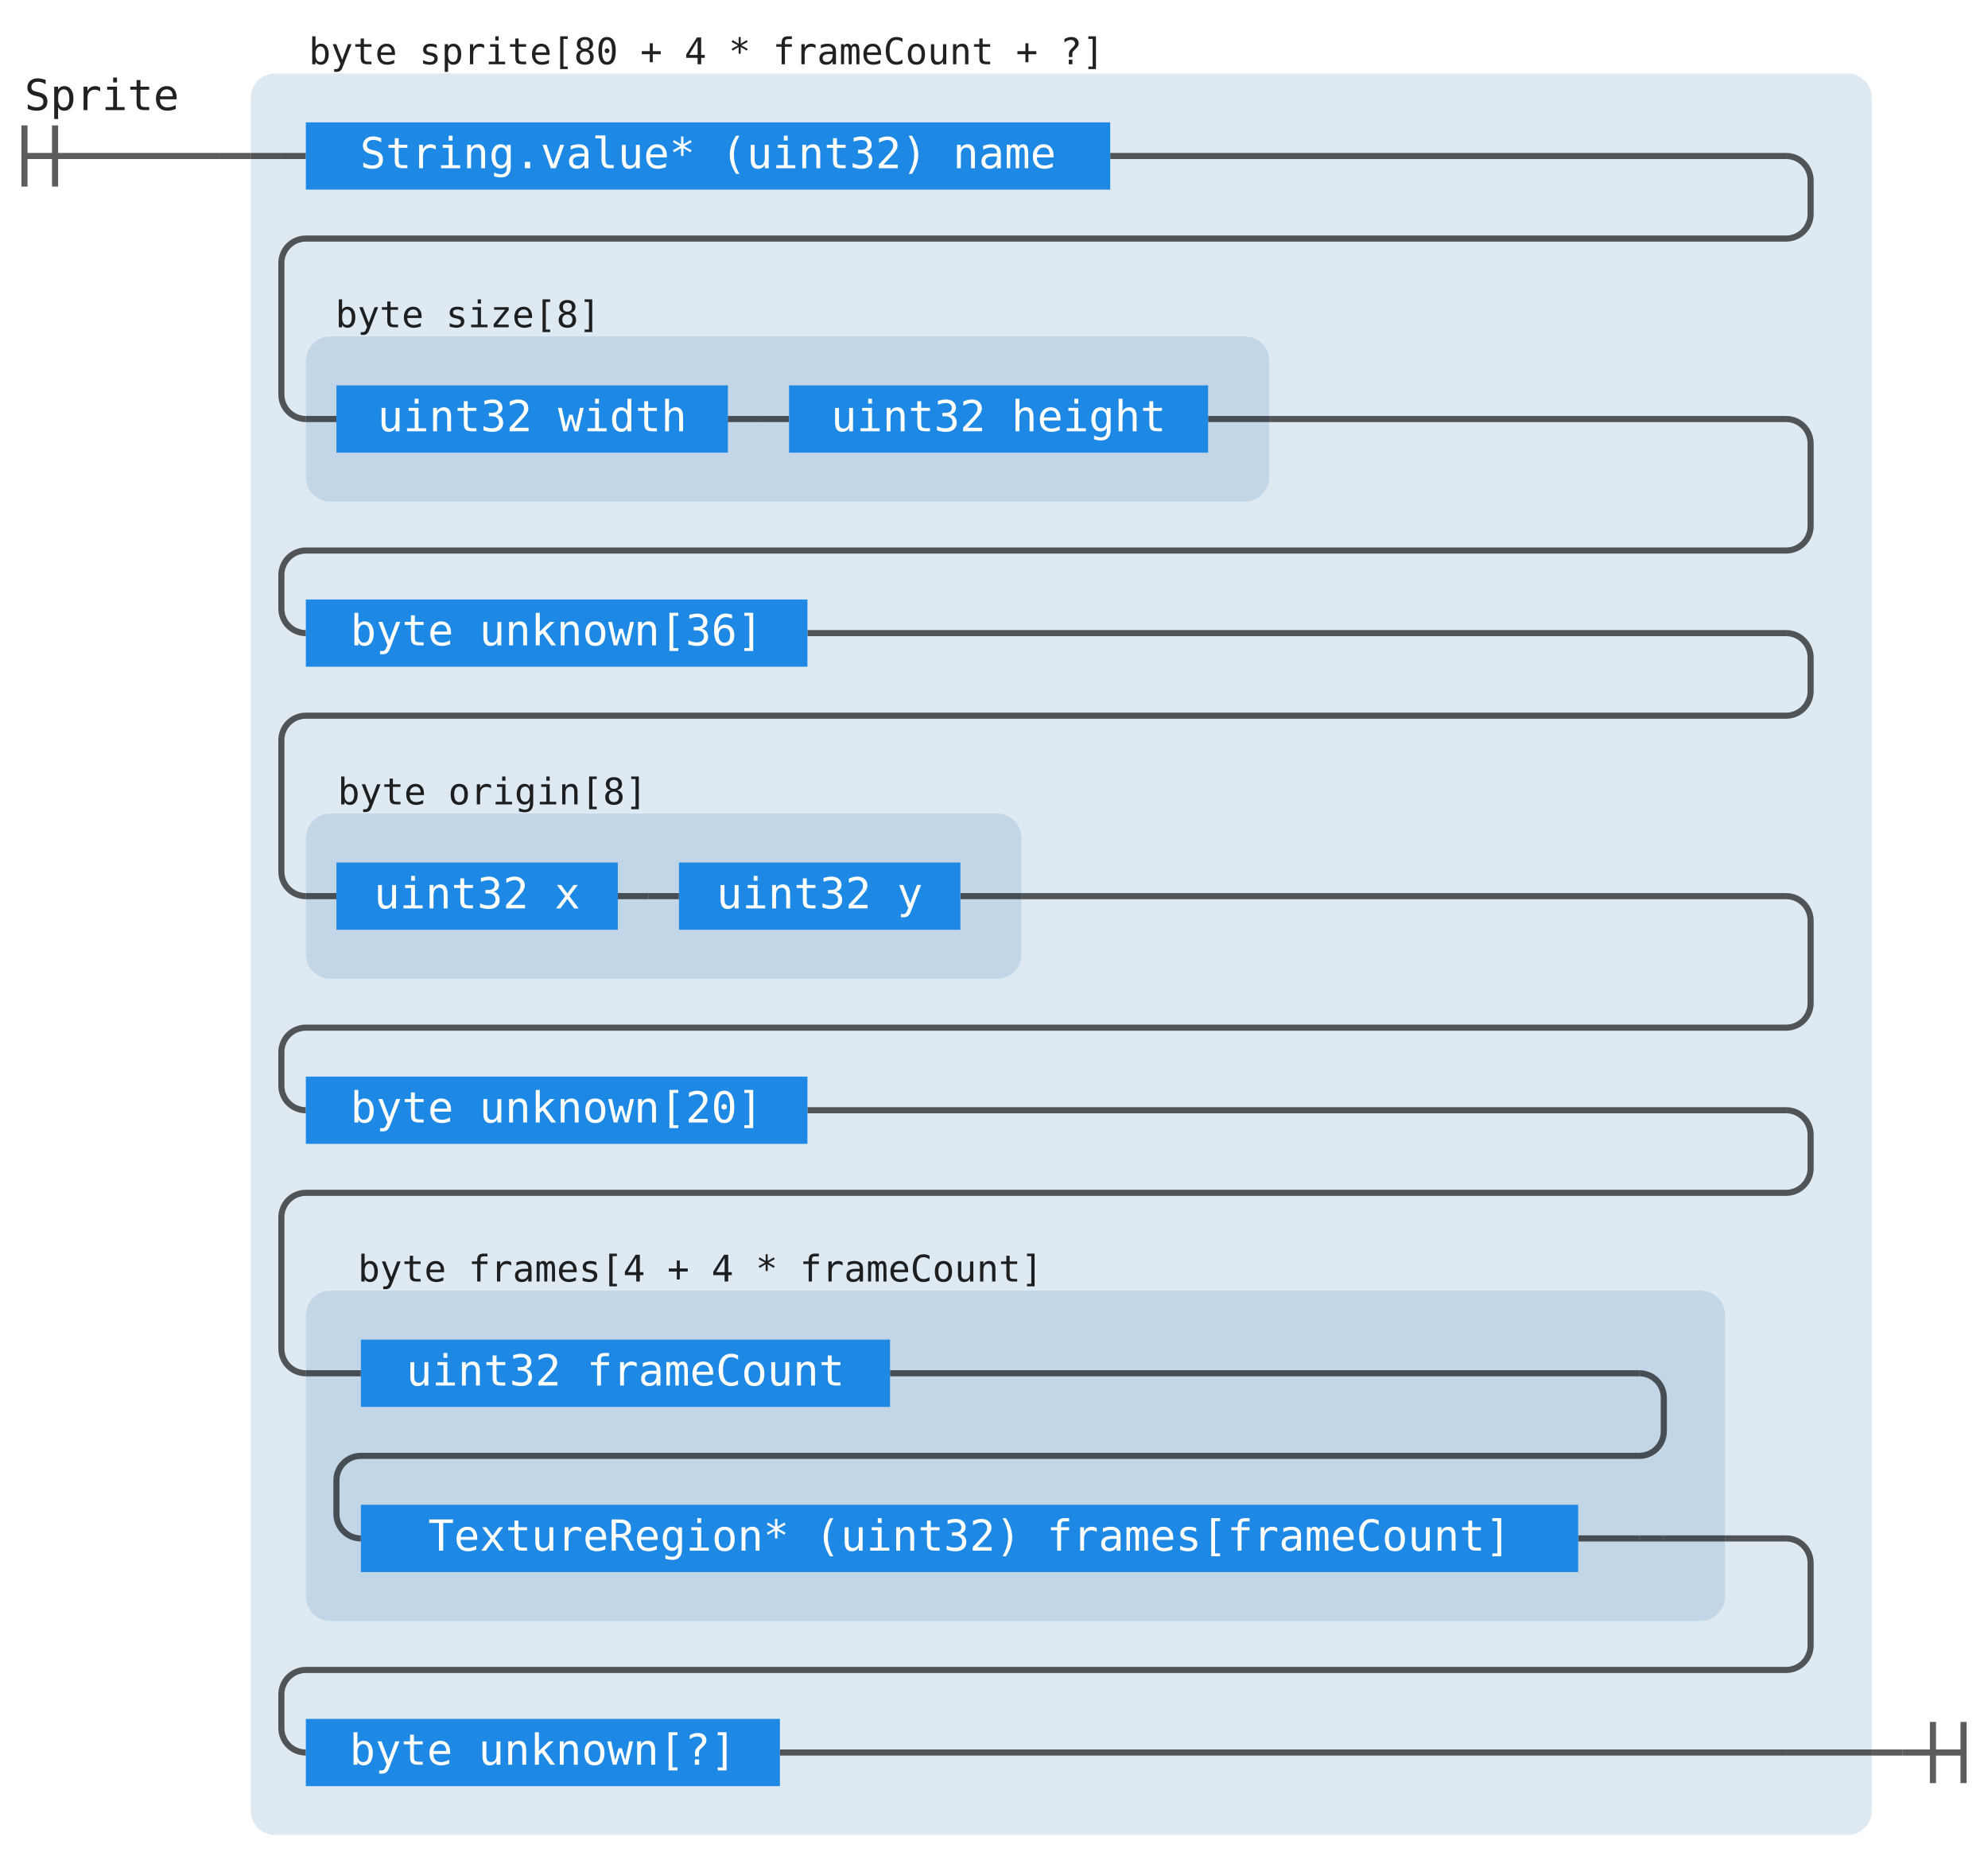
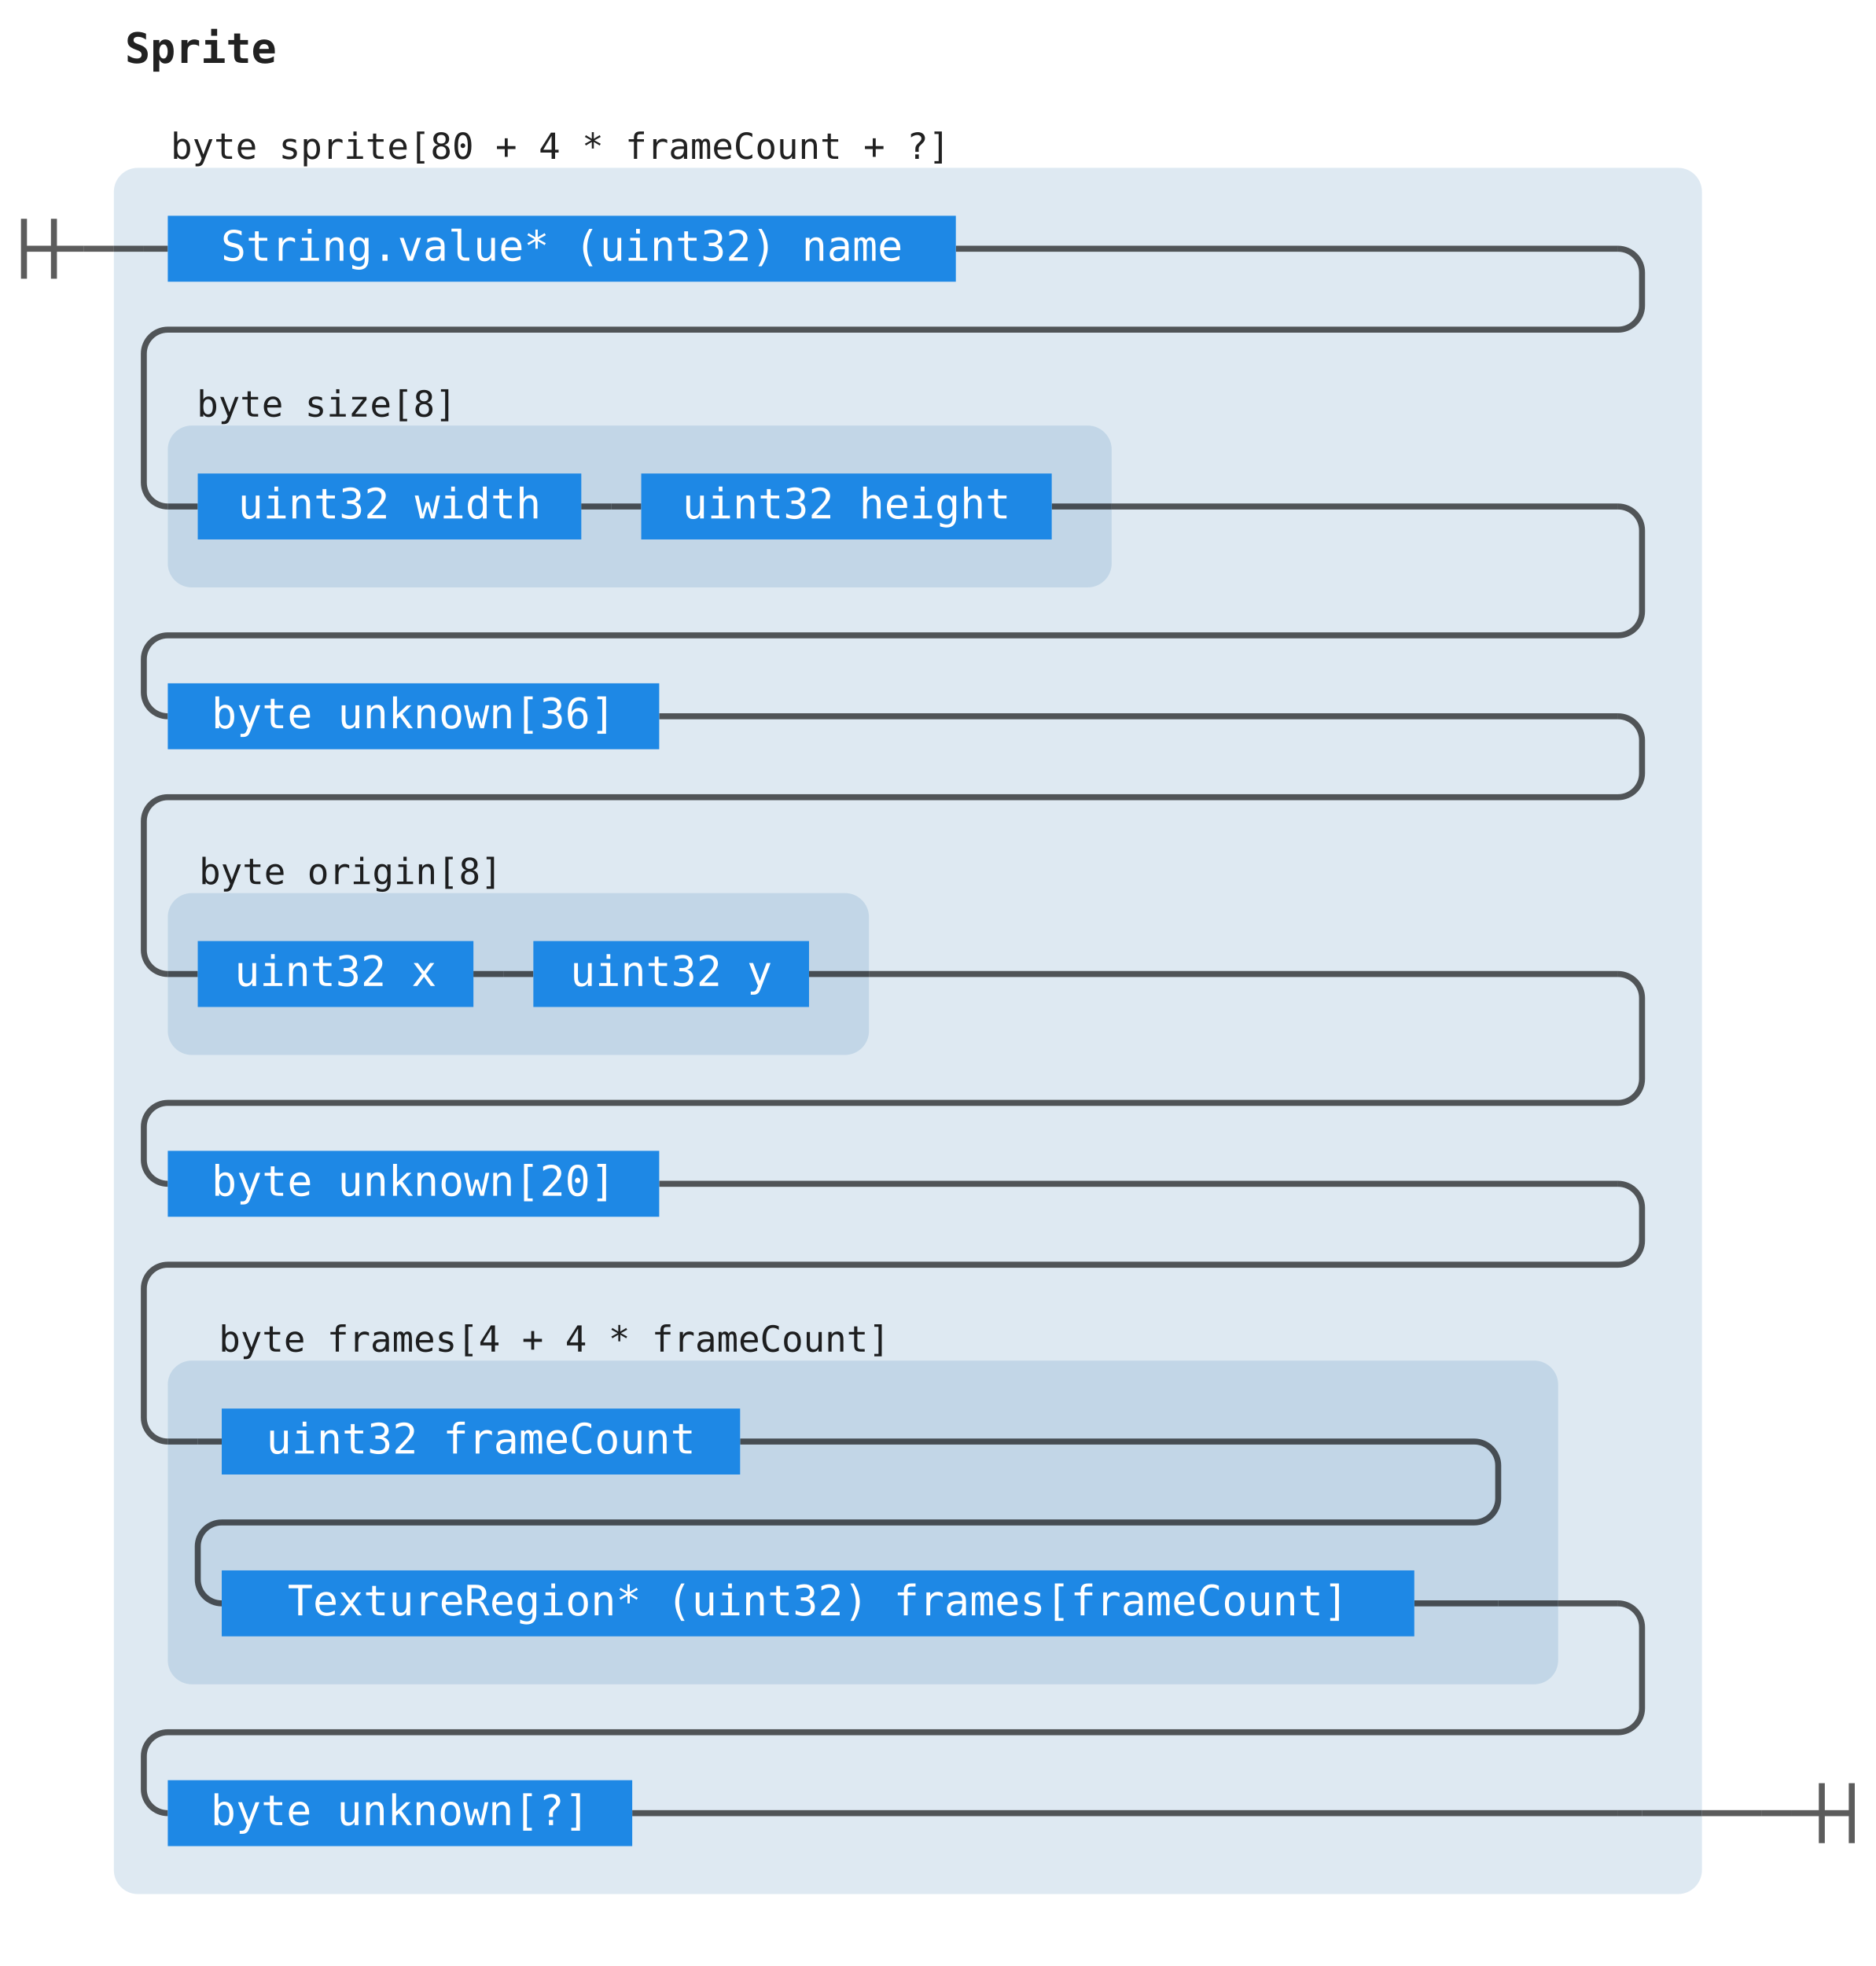
- <svg xmlns="http://www.w3.org/2000/svg" class="railroad-diagram" height="608" viewBox="0 0 650 608" width="650">
+ <svg xmlns="http://www.w3.org/2000/svg" class="railroad-diagram" height="656" viewBox="0 0 626 656" width="626">
  <g>
    <style>/*  */
svg.railroad-diagram {
    background-color: rgba(0, 0, 0, 0);
}

svg.railroad-diagram path {
    stroke-width: 2;
    stroke: rgba(0, 0, 0, 0.64);
    fill: rgba(0, 0, 0, 0);
}

svg.railroad-diagram text {
    font-family: "Fira Code", "Fira Mono", monospace;
    font-size: 14px;
    text-anchor: middle;
    fill: rgba(0, 0, 0, 0.87);
}

svg.railroad-diagram .non-terminal text,
svg.railroad-diagram .terminal text {
    fill: rgba(255, 255, 255, 255);
}

+ svg.railroad-diagram text.annotation {
+     fill: rgba(0, 0, 0, 0.87);
+     font-weight: bold;
+ }
+ 
svg.railroad-diagram text.label {
    fill: rgba(0, 0, 0, 0.87);
}

svg.railroad-diagram text.comment {
    fill: rgba(0, 0, 0, 0.87);
    font-size: 12px;
}
+ 

svg.railroad-diagram rect {
    stroke-width: 0;
    stroke: rgba(0, 0, 0, 0);
    fill: rgb(30, 136, 229);
}

svg.railroad-diagram rect.group-box {
-     fill: rgb(21, 95, 160, 0.14);
- }
+     fill: rgba(21, 95, 160, 0.14);
+ }
+ 
+ svg.railroad-diagram rect.annotation {
+     stroke-width: 0;
+     stroke: rgba(0, 0, 0, 0);
+     fill: rgba(0, 0, 0, 0);
+ }
+ 
/*  */
</style>
    <g>
-       <path d="M8 41v20m10 -20v20m-10 -10h64" />
-       <text style="text-anchor:start" x="8" y="36">Sprite</text>
+       <path d="M8 73v20m10 -20v20m-10 -10h20" />
    </g>
-     <path d="M72 51h10" />
+     <path d="M28 83h10" />
    <g>
-       <path d="M82 51h0" />
-       <path d="M612 573h0" />
-       <rect class="group-box" height="576" rx="8" ry="8" width="530" x="82" y="24" />
+       <path d="M38 83h0" />
+       <path d="M588 605h0" />
+       <rect class="annotation" height="624" rx="8" ry="8" width="550" x="38" y="24" />
      <g>
-         <path d="M82 51h0" />
-         <path d="M592 573h20" />
+         <path d="M38 83h0" />
+         <path d="M568 605h20" />
+         <rect class="group-box" height="576" rx="8" ry="8" width="530" x="38" y="56" />
        <g>
-           <path d="M82 51h0" />
+           <path d="M38 83h0" />
+           <path d="M548 605h20" />
+           <g>
+             <path d="M38 83h0" />
+           </g>
+           <path d="M38 83h10" />
+           <g>
+             <path d="M48 83h0" />
+             <path d="M48 83h8" />
+             <g class="non-terminal ">
+               <path d="M56 83h0" />
+               <path d="M319 83h221" />
+               <rect height="22" width="263" x="56" y="72" />
+               <text x="187.5" y="87">String.value* (uint32) name</text>
+             </g>
+             <path d="M540 83a8 8 0 0 1 8 8v11a8 8 0 0 1 -8 8h-484a8 8 0 0 0 -8 8v43a8 8 0 0 0 8 8" />
+             <g>
+               <path d="M56 169h0" />
+               <path d="M371 169h169" />
+               <rect class="group-box" height="54" rx="8" ry="8" width="315" x="56" y="142" />
+               <g>
+                 <path d="M56 169h0" />
+                 <path d="M351 169h20" />
+                 <g>
+                   <path d="M56 169h0" />
+                 </g>
+                 <path d="M56 169h10" />
+                 <g>
+                   <path d="M66 169h0" />
+                   <path d="M351 169h0" />
+                   <g class="non-terminal ">
+                     <path d="M66 169h0" />
+                     <path d="M194 169h0" />
+                     <rect height="22" width="128" x="66" y="158" />
+                     <text x="130.0" y="173">uint32 width</text>
+                   </g>
+                   <path d="M194 169h10" />
+                   <path d="M204 169h10" />
+                   <g class="non-terminal ">
+                     <path d="M214 169h0" />
+                     <path d="M351 169h0" />
+                     <rect height="22" width="137" x="214" y="158" />
+                     <text x="282.5" y="173">uint32 height</text>
+                   </g>
+                 </g>
+               </g>
+               <g class="non-terminal ">
+                 <path d="M56 134h0" />
+                 <path d="M162 134h0" />
+                 <text class="comment" x="109.0" y="139">byte size[8]</text>
+               </g>
+             </g>
+             <path d="M540 169a8 8 0 0 1 8 8v27a8 8 0 0 1 -8 8h-484a8 8 0 0 0 -8 8v11a8 8 0 0 0 8 8" />
+             <g class="non-terminal ">
+               <path d="M56 239h0" />
+               <path d="M220 239h320" />
+               <rect height="22" width="164" x="56" y="228" />
+               <text x="138.0" y="243">byte unknown[36]</text>
+             </g>
+             <path d="M540 239a8 8 0 0 1 8 8v11a8 8 0 0 1 -8 8h-484a8 8 0 0 0 -8 8v43a8 8 0 0 0 8 8" />
+             <g>
+               <path d="M56 325h0" />
+               <path d="M290 325h250" />
+               <rect class="group-box" height="54" rx="8" ry="8" width="234" x="56" y="298" />
+               <g>
+                 <path d="M56 325h0" />
+                 <path d="M270 325h20" />
+                 <g>
+                   <path d="M56 325h0" />
+                 </g>
+                 <path d="M56 325h10" />
+                 <g>
+                   <path d="M66 325h0" />
+                   <path d="M270 325h0" />
+                   <g class="non-terminal ">
+                     <path d="M66 325h0" />
+                     <path d="M158 325h0" />
+                     <rect height="22" width="92" x="66" y="314" />
+                     <text x="112.0" y="329">uint32 x</text>
+                   </g>
+                   <path d="M158 325h10" />
+                   <path d="M168 325h10" />
+                   <g class="non-terminal ">
+                     <path d="M178 325h0" />
+                     <path d="M270 325h0" />
+                     <rect height="22" width="92" x="178" y="314" />
+                     <text x="224.0" y="329">uint32 y</text>
+                   </g>
+                 </g>
+               </g>
+               <g class="non-terminal ">
+                 <path d="M56 290h0" />
+                 <path d="M178 290h0" />
+                 <text class="comment" x="117.0" y="295">byte origin[8]</text>
+               </g>
+             </g>
+             <path d="M540 325a8 8 0 0 1 8 8v27a8 8 0 0 1 -8 8h-484a8 8 0 0 0 -8 8v11a8 8 0 0 0 8 8" />
+             <g class="non-terminal ">
+               <path d="M56 395h0" />
+               <path d="M220 395h320" />
+               <rect height="22" width="164" x="56" y="384" />
+               <text x="138.0" y="399">byte unknown[20]</text>
+             </g>
+             <path d="M540 395a8 8 0 0 1 8 8v11a8 8 0 0 1 -8 8h-484a8 8 0 0 0 -8 8v43a8 8 0 0 0 8 8" />
+             <g>
+               <path d="M56 481h0" />
+               <path d="M520 535h20" />
+               <rect class="group-box" height="108" rx="8" ry="8" width="464" x="56" y="454" />
+               <g>
+                 <path d="M56 481h0" />
+                 <path d="M500 535h20" />
+                 <g>
+                   <path d="M56 481h0" />
+                 </g>
+                 <path d="M56 481h10" />
+                 <g>
+                   <path d="M66 481h0" />
+                   <path d="M66 481h8" />
+                   <g class="non-terminal ">
+                     <path d="M74 481h0" />
+                     <path d="M247 481h245" />
+                     <rect height="22" width="173" x="74" y="470" />
+                     <text x="160.5" y="485">uint32 frameCount</text>
+                   </g>
+                   <path d="M492 481a8 8 0 0 1 8 8v11a8 8 0 0 1 -8 8h-418a8 8 0 0 0 -8 8v11a8 8 0 0 0 8 8" />
+                   <g class="non-terminal ">
+                     <path d="M74 535h0" />
+                     <path d="M472 535h20" />
+                     <rect height="22" width="398" x="74" y="524" />
+                     <text x="273.0" y="539">TextureRegion* (uint32) frames[frameCount]</text>
+                   </g>
+                   <path d="M492 535h8" />
+                   <path d="M500 535h0" />
+                 </g>
+               </g>
+               <g class="non-terminal ">
+                 <path d="M56 446h0" />
+                 <path d="M314 446h0" />
+                 <text class="comment" x="185.0" y="451">byte frames[4 + 4 * frameCount]</text>
+               </g>
+             </g>
+             <path d="M540 535a8 8 0 0 1 8 8v27a8 8 0 0 1 -8 8h-484a8 8 0 0 0 -8 8v11a8 8 0 0 0 8 8" />
+             <g class="non-terminal ">
+               <path d="M56 605h0" />
+               <path d="M211 605h329" />
+               <rect height="22" width="155" x="56" y="594" />
+               <text x="133.5" y="609">byte unknown[?]</text>
+             </g>
+             <path d="M540 605h8" />
+             <path d="M548 605h0" />
+           </g>
        </g>
-         <path d="M82 51h10" />
-         <g>
-           <path d="M92 51h0" />
-           <path d="M92 51h8" />
-           <g class="non-terminal ">
-             <path d="M100 51h0" />
-             <path d="M363 51h221" />
-             <rect height="22" width="263" x="100" y="40" />
-             <text x="231.5" y="55">String.value* (uint32) name</text>
-           </g>
-           <path d="M584 51a8 8 0 0 1 8 8v11a8 8 0 0 1 -8 8h-484a8 8 0 0 0 -8 8v43a8 8 0 0 0 8 8" />
-           <g>
-             <path d="M100 137h0" />
-             <path d="M415 137h169" />
-             <rect class="group-box" height="54" rx="8" ry="8" width="315" x="100" y="110" />
-             <g>
-               <path d="M100 137h0" />
-               <path d="M395 137h20" />
-               <g>
-                 <path d="M100 137h0" />
-               </g>
-               <path d="M100 137h10" />
-               <g>
-                 <path d="M110 137h0" />
-                 <path d="M395 137h0" />
-                 <g class="non-terminal ">
-                   <path d="M110 137h0" />
-                   <path d="M238 137h0" />
-                   <rect height="22" width="128" x="110" y="126" />
-                   <text x="174.0" y="141">uint32 width</text>
-                 </g>
-                 <path d="M238 137h10" />
-                 <path d="M248 137h10" />
-                 <g class="non-terminal ">
-                   <path d="M258 137h0" />
-                   <path d="M395 137h0" />
-                   <rect height="22" width="137" x="258" y="126" />
-                   <text x="326.5" y="141">uint32 height</text>
-                 </g>
-               </g>
-             </g>
-             <g class="non-terminal ">
-               <path d="M100 102h0" />
-               <path d="M206 102h0" />
-               <text class="comment" x="153.0" y="107">byte size[8]</text>
-             </g>
-           </g>
-           <path d="M584 137a8 8 0 0 1 8 8v27a8 8 0 0 1 -8 8h-484a8 8 0 0 0 -8 8v11a8 8 0 0 0 8 8" />
-           <g class="non-terminal ">
-             <path d="M100 207h0" />
-             <path d="M264 207h320" />
-             <rect height="22" width="164" x="100" y="196" />
-             <text x="182.0" y="211">byte unknown[36]</text>
-           </g>
-           <path d="M584 207a8 8 0 0 1 8 8v11a8 8 0 0 1 -8 8h-484a8 8 0 0 0 -8 8v43a8 8 0 0 0 8 8" />
-           <g>
-             <path d="M100 293h0" />
-             <path d="M334 293h250" />
-             <rect class="group-box" height="54" rx="8" ry="8" width="234" x="100" y="266" />
-             <g>
-               <path d="M100 293h0" />
-               <path d="M314 293h20" />
-               <g>
-                 <path d="M100 293h0" />
-               </g>
-               <path d="M100 293h10" />
-               <g>
-                 <path d="M110 293h0" />
-                 <path d="M314 293h0" />
-                 <g class="non-terminal ">
-                   <path d="M110 293h0" />
-                   <path d="M202 293h0" />
-                   <rect height="22" width="92" x="110" y="282" />
-                   <text x="156.0" y="297">uint32 x</text>
-                 </g>
-                 <path d="M202 293h10" />
-                 <path d="M212 293h10" />
-                 <g class="non-terminal ">
-                   <path d="M222 293h0" />
-                   <path d="M314 293h0" />
-                   <rect height="22" width="92" x="222" y="282" />
-                   <text x="268.0" y="297">uint32 y</text>
-                 </g>
-               </g>
-             </g>
-             <g class="non-terminal ">
-               <path d="M100 258h0" />
-               <path d="M222 258h0" />
-               <text class="comment" x="161.0" y="263">byte origin[8]</text>
-             </g>
-           </g>
-           <path d="M584 293a8 8 0 0 1 8 8v27a8 8 0 0 1 -8 8h-484a8 8 0 0 0 -8 8v11a8 8 0 0 0 8 8" />
-           <g class="non-terminal ">
-             <path d="M100 363h0" />
-             <path d="M264 363h320" />
-             <rect height="22" width="164" x="100" y="352" />
-             <text x="182.0" y="367">byte unknown[20]</text>
-           </g>
-           <path d="M584 363a8 8 0 0 1 8 8v11a8 8 0 0 1 -8 8h-484a8 8 0 0 0 -8 8v43a8 8 0 0 0 8 8" />
-           <g>
-             <path d="M100 449h0" />
-             <path d="M564 503h20" />
-             <rect class="group-box" height="108" rx="8" ry="8" width="464" x="100" y="422" />
-             <g>
-               <path d="M100 449h0" />
-               <path d="M544 503h20" />
-               <g>
-                 <path d="M100 449h0" />
-               </g>
-               <path d="M100 449h10" />
-               <g>
-                 <path d="M110 449h0" />
-                 <path d="M110 449h8" />
-                 <g class="non-terminal ">
-                   <path d="M118 449h0" />
-                   <path d="M291 449h245" />
-                   <rect height="22" width="173" x="118" y="438" />
-                   <text x="204.5" y="453">uint32 frameCount</text>
-                 </g>
-                 <path d="M536 449a8 8 0 0 1 8 8v11a8 8 0 0 1 -8 8h-418a8 8 0 0 0 -8 8v11a8 8 0 0 0 8 8" />
-                 <g class="non-terminal ">
-                   <path d="M118 503h0" />
-                   <path d="M516 503h20" />
-                   <rect height="22" width="398" x="118" y="492" />
-                   <text x="317.0" y="507">TextureRegion* (uint32) frames[frameCount]</text>
-                 </g>
-                 <path d="M536 503h8" />
-                 <path d="M544 503h0" />
-               </g>
-             </g>
-             <g class="non-terminal ">
-               <path d="M100 414h0" />
-               <path d="M358 414h0" />
-               <text class="comment" x="229.0" y="419">byte frames[4 + 4 * frameCount]</text>
-             </g>
-           </g>
-           <path d="M584 503a8 8 0 0 1 8 8v27a8 8 0 0 1 -8 8h-484a8 8 0 0 0 -8 8v11a8 8 0 0 0 8 8" />
-           <g class="non-terminal ">
-             <path d="M100 573h0" />
-             <path d="M255 573h329" />
-             <rect height="22" width="155" x="100" y="562" />
-             <text x="177.5" y="577">byte unknown[?]</text>
-           </g>
-           <path d="M584 573h8" />
-           <path d="M592 573h0" />
+         <g class="non-terminal ">
+           <path d="M38 48h0" />
+           <path d="M336 48h0" />
+           <text class="comment" x="187.0" y="53">byte sprite[80 + 4 * frameCount + ?]</text>
        </g>
      </g>
-       <g class="non-terminal ">
-         <path d="M82 16h0" />
-         <path d="M380 16h0" />
-         <text class="comment" x="231.0" y="21">byte sprite[80 + 4 * frameCount + ?]</text>
+       <g>
+         <path d="M38 16h0" />
+         <path d="M96 16h0" />
+         <text class="annotation" x="67.0" y="21">Sprite</text>
      </g>
    </g>
-     <path d="M612 573h10" />
-     <path d="M 622 573 h 20 m -10 -10 v 20 m 10 -20 v 20" />
+     <path d="M588 605h10" />
+     <path d="M 598 605 h 20 m -10 -10 v 20 m 10 -20 v 20" />
  </g>
</svg>
